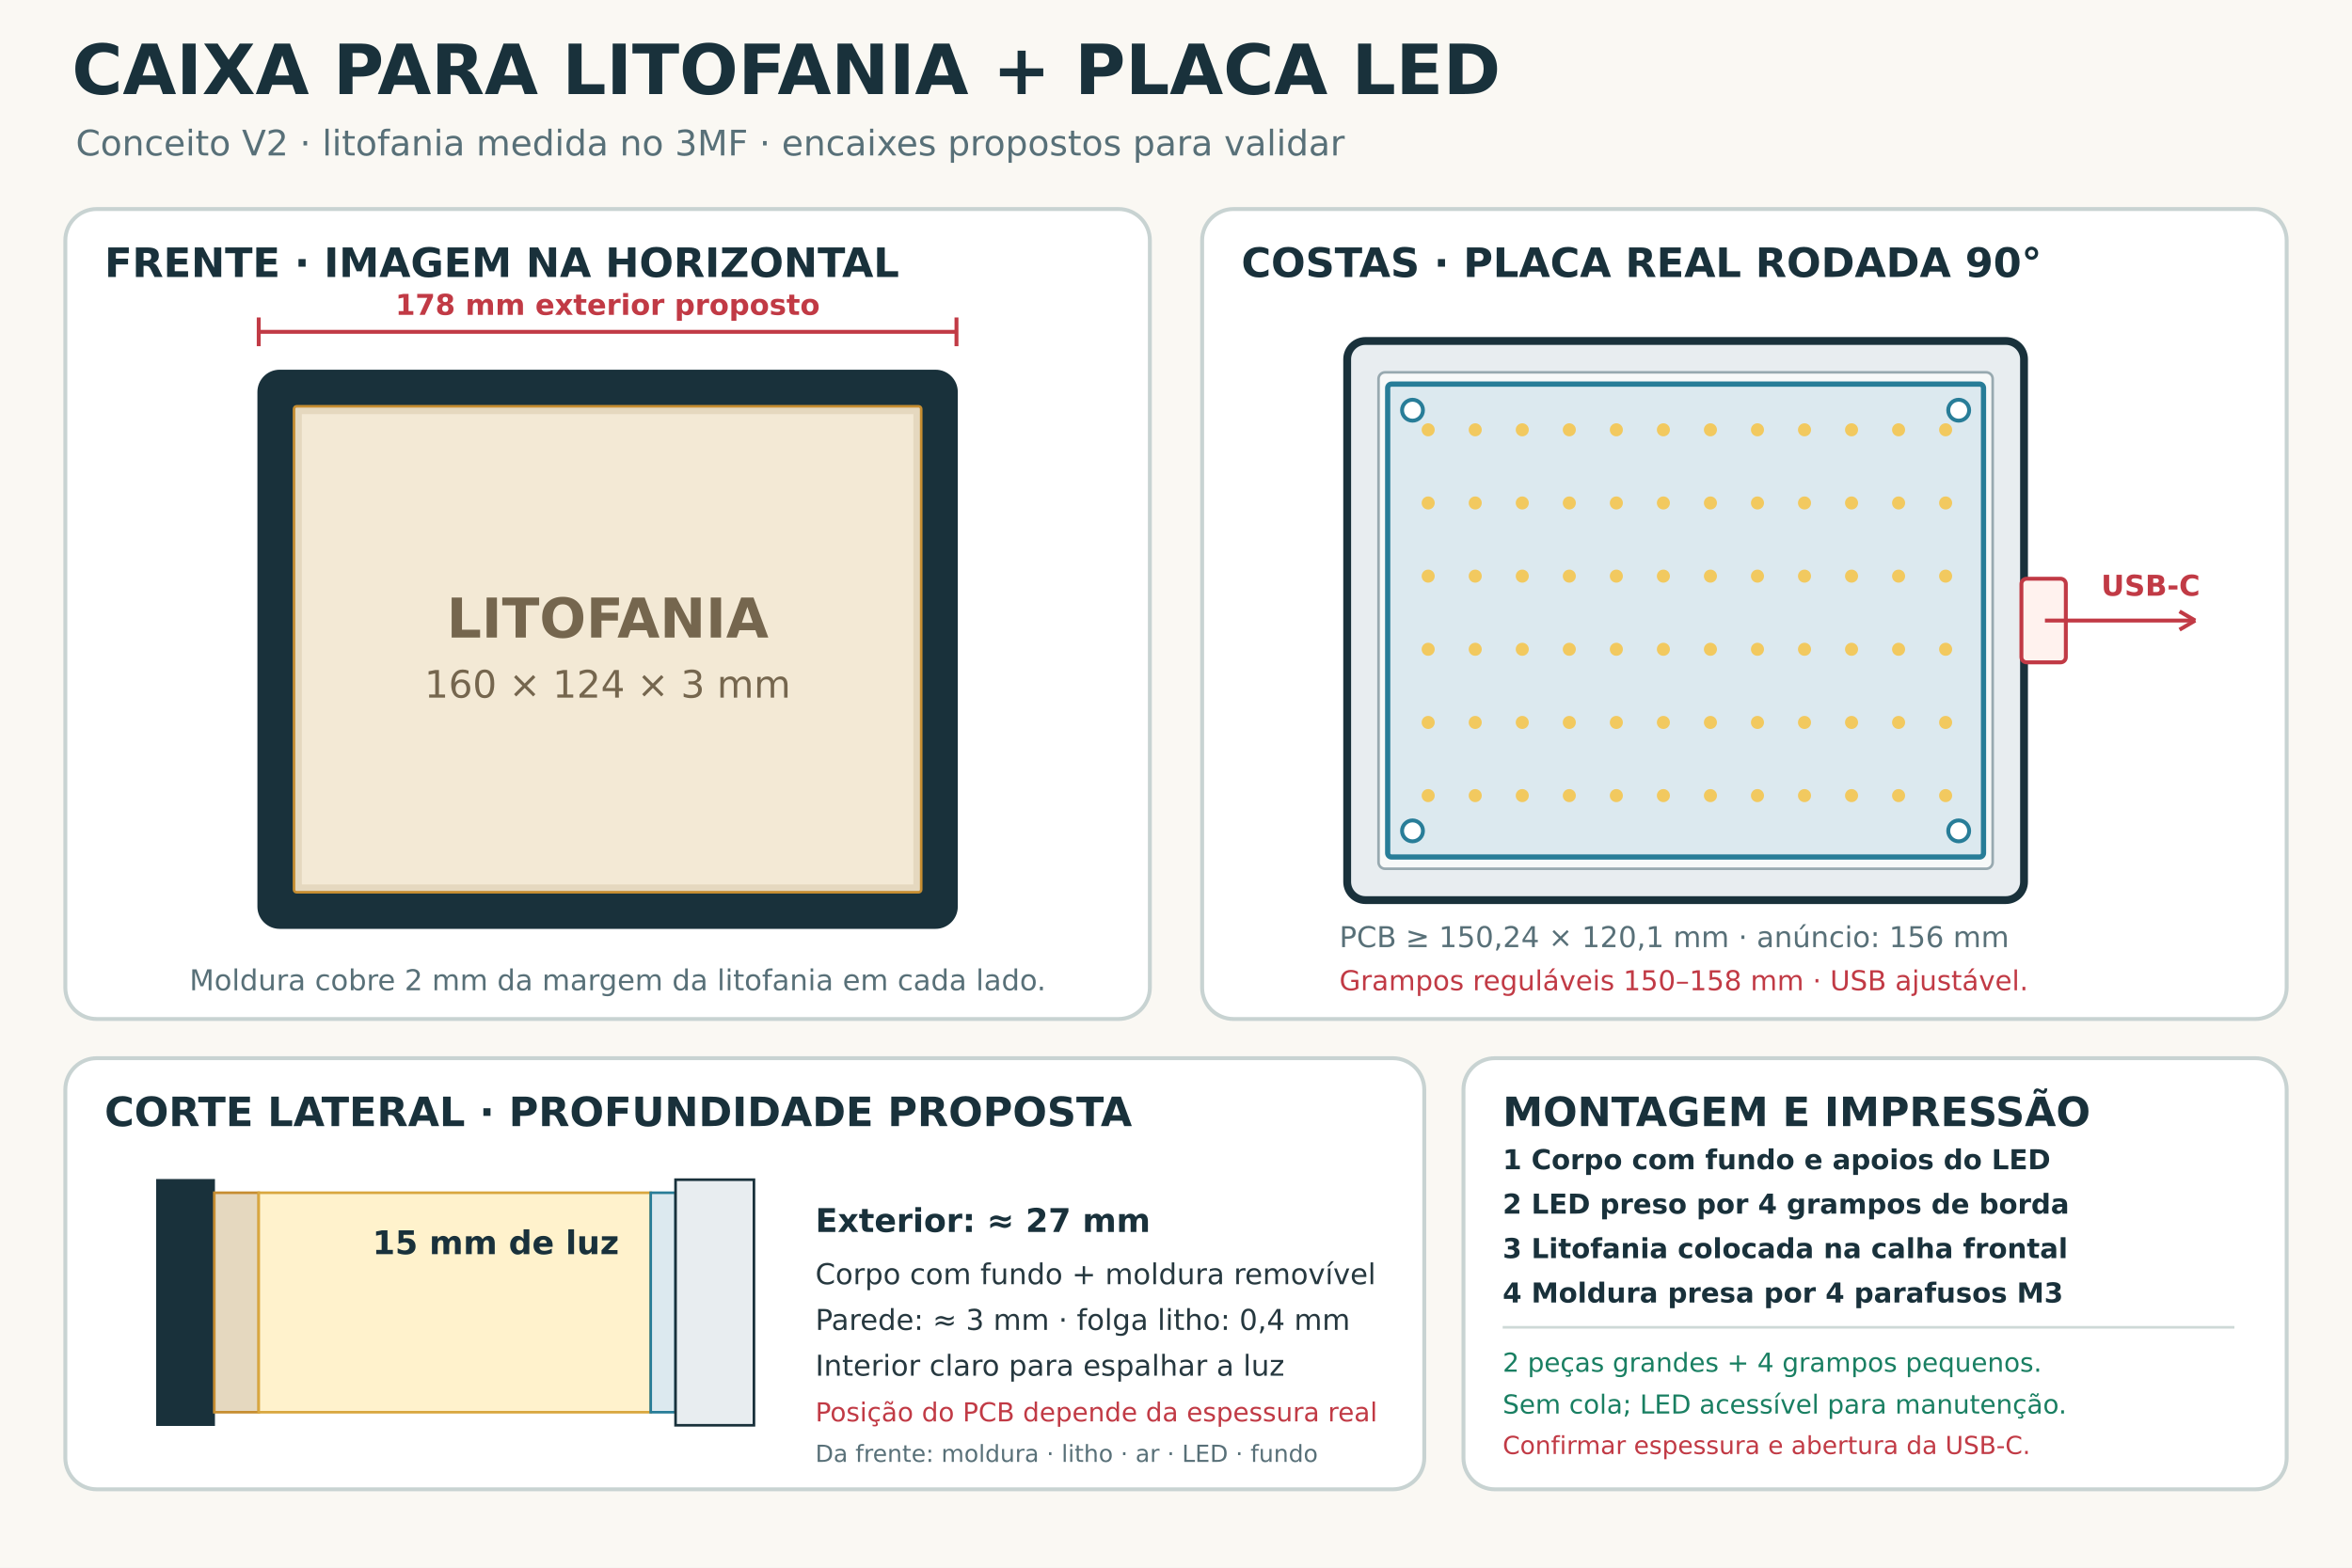
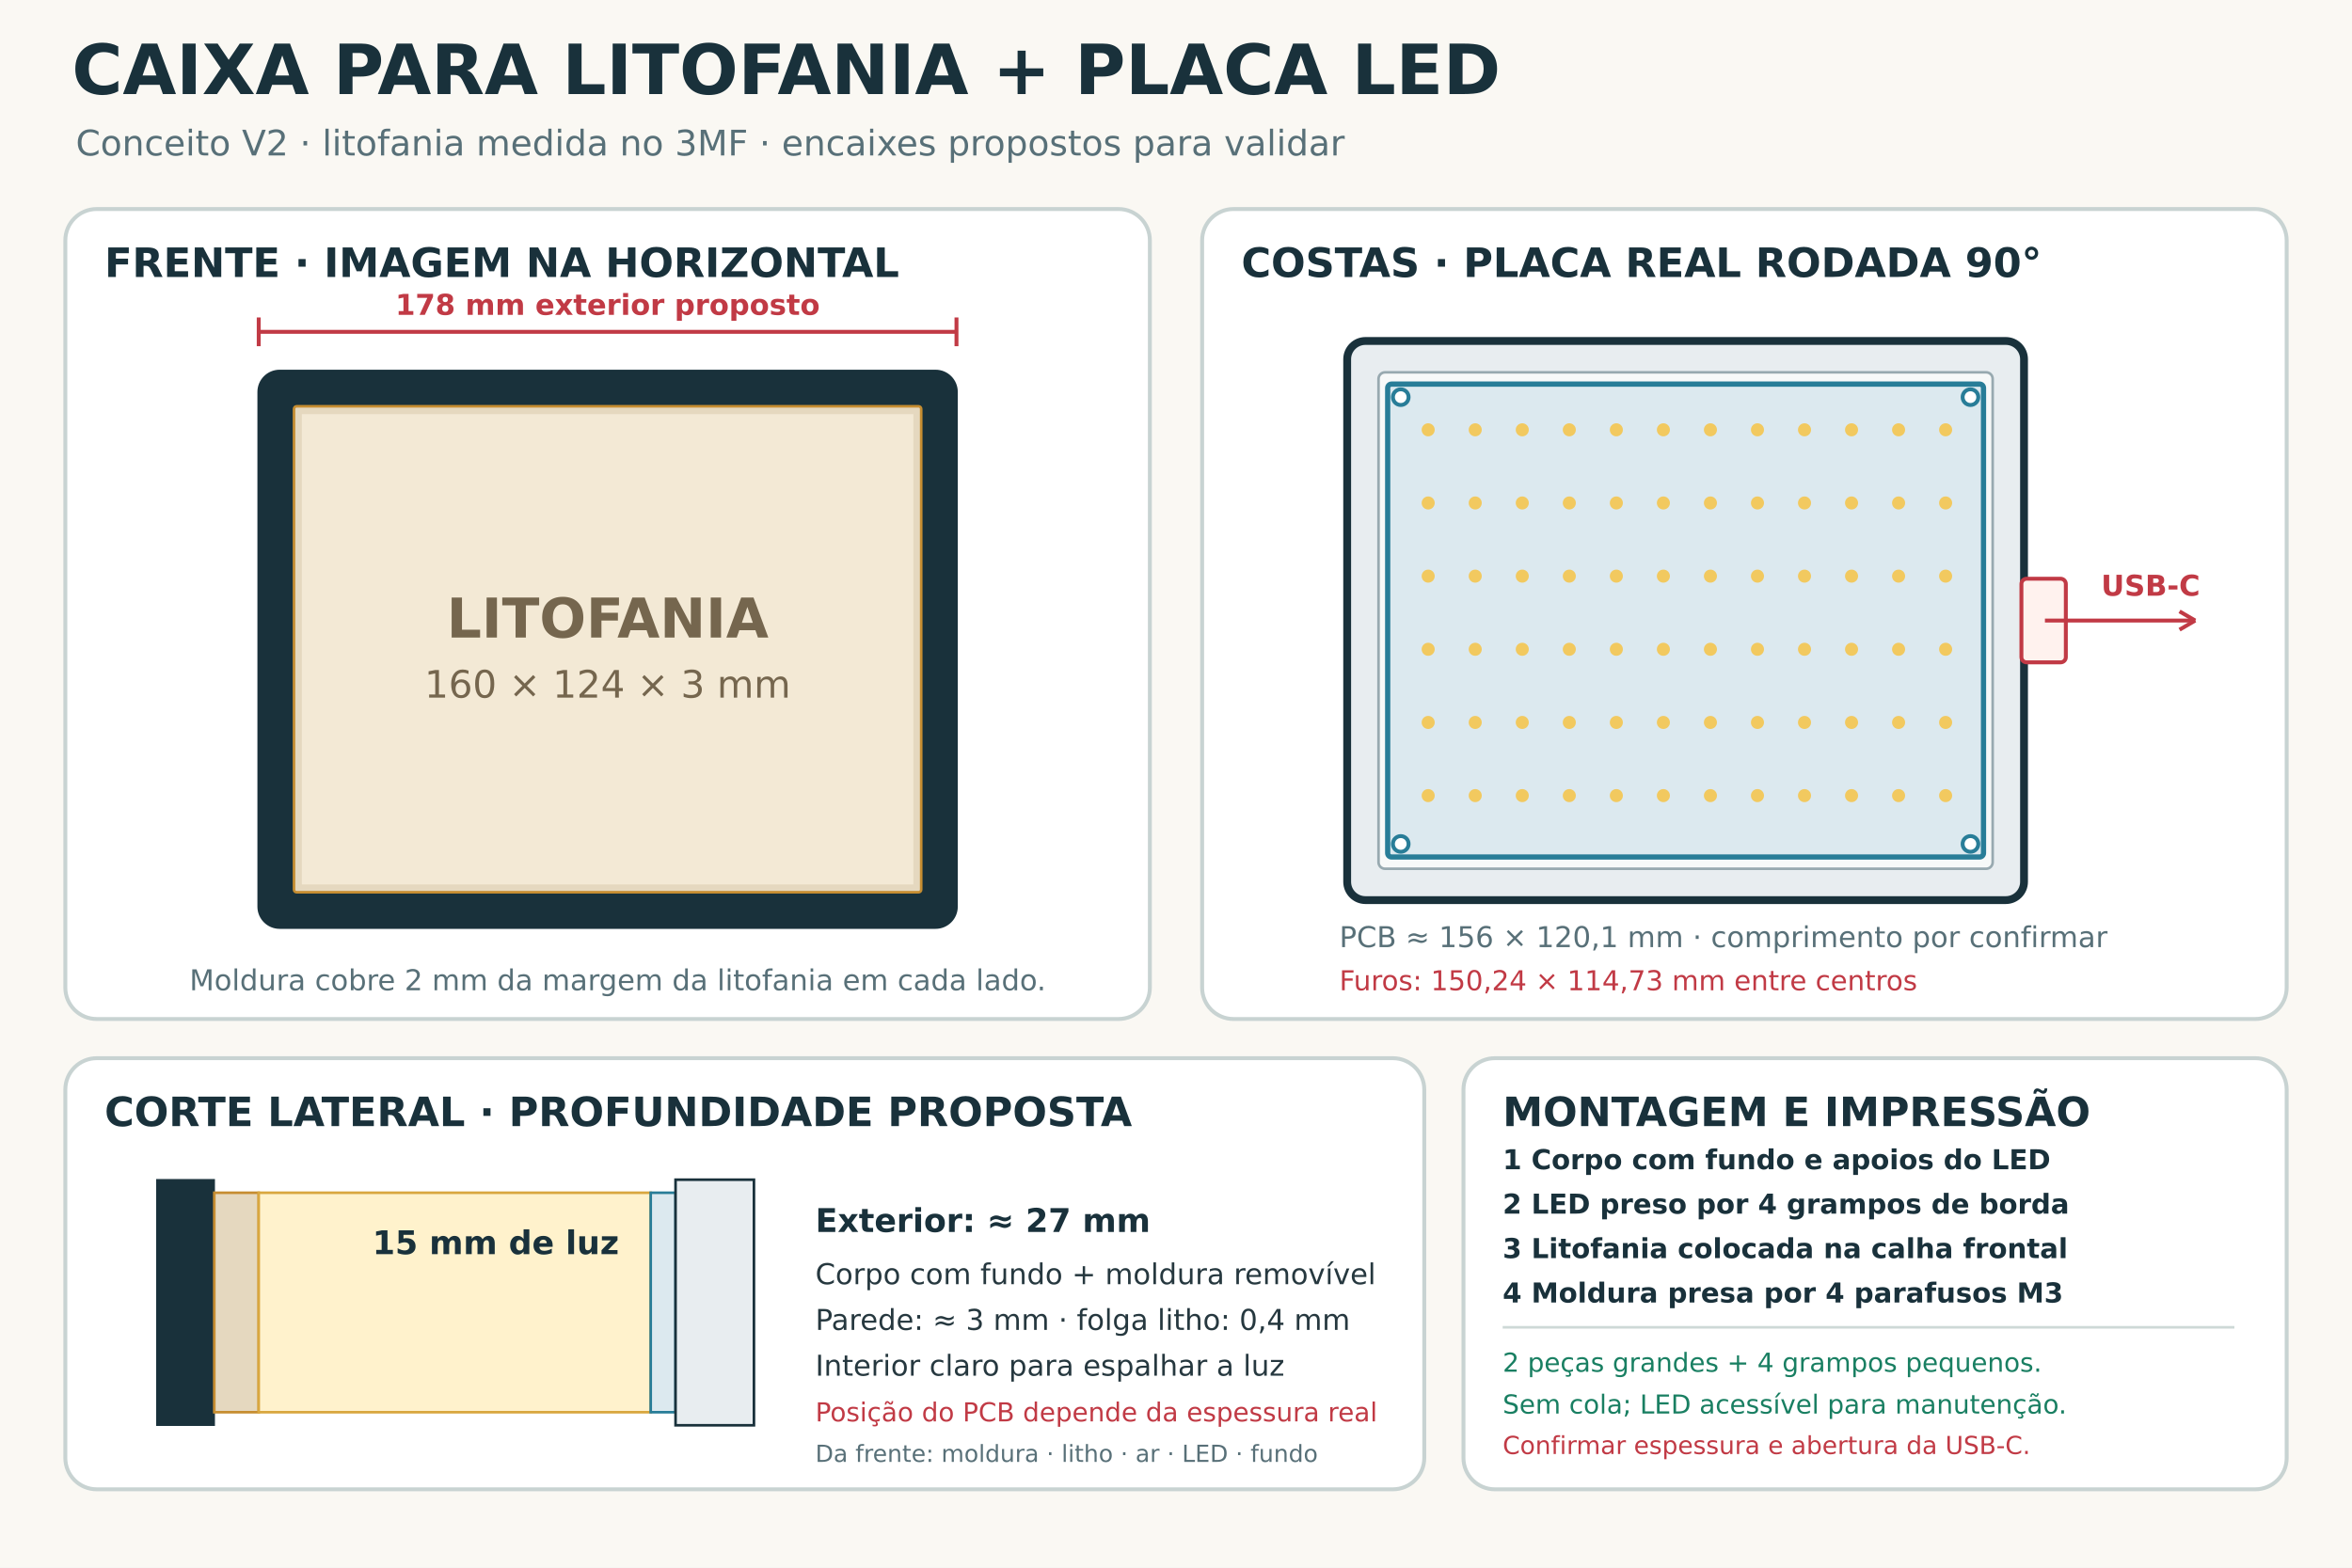
<svg xmlns="http://www.w3.org/2000/svg" width="1800" height="1200" viewBox="0 0 1800 1200">
  <rect x="0" y="0" width="1800" height="1200" rx="0" fill="#faf8f3" stroke="none" stroke-width="0" />
  <text x="55" y="72" fill="#19313b" font-family="DejaVu Sans, sans-serif" font-size="53" font-weight="bold" text-anchor="start">CAIXA PARA LITOFANIA + PLACA LED</text>
  <text x="58" y="119" fill="#587078" font-family="DejaVu Sans, sans-serif" font-size="27" font-weight="normal" text-anchor="start">Conceito V2  ·  litofania medida no 3MF  ·  encaixes propostos para validar</text>
  <rect x="50" y="160" width="830" height="620" rx="24" fill="#ffffff" stroke="#c8d3d2" stroke-width="3" />
  <text x="80" y="212" fill="#19313b" font-family="DejaVu Sans, sans-serif" font-size="31" font-weight="bold" text-anchor="start">FRENTE · IMAGEM NA HORIZONTAL</text>
  <rect x="198" y="284" width="534.0" height="426.0" rx="16" fill="#19313b" stroke="#19313b" stroke-width="2" />
  <rect x="225.0" y="311.0" width="480.0" height="372.0" rx="2" fill="#e5d8bf" stroke="#c68d31" stroke-width="2" />
  <rect x="231.0" y="317.0" width="468.0" height="360.0" rx="0" fill="#f3e9d5" stroke="none" stroke-width="0" />
  <text x="465.0" y="488.0" fill="#75664e" font-family="DejaVu Sans, sans-serif" font-size="42" font-weight="bold" text-anchor="middle">LITOFANIA</text>
  <text x="465.0" y="534.0" fill="#75664e" font-family="DejaVu Sans, sans-serif" font-size="29" font-weight="normal" text-anchor="middle">160 × 124 × 3 mm</text>
  <line x1="198" y1="254" x2="732.0" y2="254" stroke="#c13a45" stroke-width="3" />
  <line x1="198" y1="243" x2="198" y2="265" stroke="#c13a45" stroke-width="3" />
  <line x1="732.0" y1="243" x2="732.0" y2="265" stroke="#c13a45" stroke-width="3" />
  <text x="465.0" y="241" fill="#c13a45" font-family="DejaVu Sans, sans-serif" font-size="22" font-weight="bold" text-anchor="middle">178 mm exterior proposto</text>
  <text x="145" y="758" fill="#587078" font-family="DejaVu Sans, sans-serif" font-size="22" font-weight="normal" text-anchor="start">Moldura cobre 2 mm da margem da litofania em cada lado.</text>
  <rect x="920" y="160" width="830" height="620" rx="24" fill="#ffffff" stroke="#c8d3d2" stroke-width="3" />
  <text x="950" y="212" fill="#19313b" font-family="DejaVu Sans, sans-serif" font-size="31" font-weight="bold" text-anchor="start">COSTAS · PLACA REAL RODADA 90°</text>
  <rect x="1031" y="261" width="518" height="428" rx="14" fill="#e8edf0" stroke="#19313b" stroke-width="6" />
  <rect x="1055" y="285" width="470" height="380" rx="5" fill="#f7f9f9" stroke="#98a9b0" stroke-width="2" />
  <rect x="1062" y="294" width="456" height="362" rx="3" fill="#dce9ef" stroke="#287d98" stroke-width="4" />
-   <circle cx="1081" cy="314" r="8" fill="white" stroke="#287d98" stroke-width="3" />
-   <circle cx="1081" cy="636" r="8" fill="white" stroke="#287d98" stroke-width="3" />
-   <circle cx="1499" cy="314" r="8" fill="white" stroke="#287d98" stroke-width="3" />
-   <circle cx="1499" cy="636" r="8" fill="white" stroke="#287d98" stroke-width="3" />
+   <circle cx="1072" cy="304" r="6" fill="white" stroke="#287d98" stroke-width="3" />
+   <circle cx="1072" cy="646" r="6" fill="white" stroke="#287d98" stroke-width="3" />
+   <circle cx="1508" cy="304" r="6" fill="white" stroke="#287d98" stroke-width="3" />
+   <circle cx="1508" cy="646" r="6" fill="white" stroke="#287d98" stroke-width="3" />
  <circle cx="1093" cy="329" r="5" fill="#f2c95f" />
  <circle cx="1093" cy="385" r="5" fill="#f2c95f" />
  <circle cx="1093" cy="441" r="5" fill="#f2c95f" />
  <circle cx="1093" cy="497" r="5" fill="#f2c95f" />
  <circle cx="1093" cy="553" r="5" fill="#f2c95f" />
  <circle cx="1093" cy="609" r="5" fill="#f2c95f" />
  <circle cx="1129" cy="329" r="5" fill="#f2c95f" />
  <circle cx="1129" cy="385" r="5" fill="#f2c95f" />
  <circle cx="1129" cy="441" r="5" fill="#f2c95f" />
  <circle cx="1129" cy="497" r="5" fill="#f2c95f" />
  <circle cx="1129" cy="553" r="5" fill="#f2c95f" />
  <circle cx="1129" cy="609" r="5" fill="#f2c95f" />
  <circle cx="1165" cy="329" r="5" fill="#f2c95f" />
  <circle cx="1165" cy="385" r="5" fill="#f2c95f" />
  <circle cx="1165" cy="441" r="5" fill="#f2c95f" />
  <circle cx="1165" cy="497" r="5" fill="#f2c95f" />
  <circle cx="1165" cy="553" r="5" fill="#f2c95f" />
  <circle cx="1165" cy="609" r="5" fill="#f2c95f" />
  <circle cx="1201" cy="329" r="5" fill="#f2c95f" />
  <circle cx="1201" cy="385" r="5" fill="#f2c95f" />
  <circle cx="1201" cy="441" r="5" fill="#f2c95f" />
  <circle cx="1201" cy="497" r="5" fill="#f2c95f" />
  <circle cx="1201" cy="553" r="5" fill="#f2c95f" />
  <circle cx="1201" cy="609" r="5" fill="#f2c95f" />
  <circle cx="1237" cy="329" r="5" fill="#f2c95f" />
  <circle cx="1237" cy="385" r="5" fill="#f2c95f" />
  <circle cx="1237" cy="441" r="5" fill="#f2c95f" />
  <circle cx="1237" cy="497" r="5" fill="#f2c95f" />
  <circle cx="1237" cy="553" r="5" fill="#f2c95f" />
  <circle cx="1237" cy="609" r="5" fill="#f2c95f" />
  <circle cx="1273" cy="329" r="5" fill="#f2c95f" />
  <circle cx="1273" cy="385" r="5" fill="#f2c95f" />
  <circle cx="1273" cy="441" r="5" fill="#f2c95f" />
  <circle cx="1273" cy="497" r="5" fill="#f2c95f" />
  <circle cx="1273" cy="553" r="5" fill="#f2c95f" />
  <circle cx="1273" cy="609" r="5" fill="#f2c95f" />
  <circle cx="1309" cy="329" r="5" fill="#f2c95f" />
  <circle cx="1309" cy="385" r="5" fill="#f2c95f" />
  <circle cx="1309" cy="441" r="5" fill="#f2c95f" />
  <circle cx="1309" cy="497" r="5" fill="#f2c95f" />
  <circle cx="1309" cy="553" r="5" fill="#f2c95f" />
  <circle cx="1309" cy="609" r="5" fill="#f2c95f" />
  <circle cx="1345" cy="329" r="5" fill="#f2c95f" />
  <circle cx="1345" cy="385" r="5" fill="#f2c95f" />
  <circle cx="1345" cy="441" r="5" fill="#f2c95f" />
  <circle cx="1345" cy="497" r="5" fill="#f2c95f" />
  <circle cx="1345" cy="553" r="5" fill="#f2c95f" />
  <circle cx="1345" cy="609" r="5" fill="#f2c95f" />
  <circle cx="1381" cy="329" r="5" fill="#f2c95f" />
  <circle cx="1381" cy="385" r="5" fill="#f2c95f" />
  <circle cx="1381" cy="441" r="5" fill="#f2c95f" />
  <circle cx="1381" cy="497" r="5" fill="#f2c95f" />
  <circle cx="1381" cy="553" r="5" fill="#f2c95f" />
  <circle cx="1381" cy="609" r="5" fill="#f2c95f" />
  <circle cx="1417" cy="329" r="5" fill="#f2c95f" />
  <circle cx="1417" cy="385" r="5" fill="#f2c95f" />
  <circle cx="1417" cy="441" r="5" fill="#f2c95f" />
  <circle cx="1417" cy="497" r="5" fill="#f2c95f" />
  <circle cx="1417" cy="553" r="5" fill="#f2c95f" />
  <circle cx="1417" cy="609" r="5" fill="#f2c95f" />
  <circle cx="1453" cy="329" r="5" fill="#f2c95f" />
  <circle cx="1453" cy="385" r="5" fill="#f2c95f" />
  <circle cx="1453" cy="441" r="5" fill="#f2c95f" />
  <circle cx="1453" cy="497" r="5" fill="#f2c95f" />
  <circle cx="1453" cy="553" r="5" fill="#f2c95f" />
  <circle cx="1453" cy="609" r="5" fill="#f2c95f" />
  <circle cx="1489" cy="329" r="5" fill="#f2c95f" />
  <circle cx="1489" cy="385" r="5" fill="#f2c95f" />
  <circle cx="1489" cy="441" r="5" fill="#f2c95f" />
  <circle cx="1489" cy="497" r="5" fill="#f2c95f" />
  <circle cx="1489" cy="553" r="5" fill="#f2c95f" />
  <circle cx="1489" cy="609" r="5" fill="#f2c95f" />
  <rect x="1547" y="443.0" width="34" height="64" rx="4" fill="#fff2ee" stroke="#c13a45" stroke-width="3" />
  <line x1="1565" y1="475.0" x2="1680" y2="475.0" stroke="#c13a45" stroke-width="3" />
  <line x1="1680" y1="475.0" x2="1668" y2="468.0" stroke="#c13a45" stroke-width="3" />
  <line x1="1680" y1="475.0" x2="1668" y2="482.0" stroke="#c13a45" stroke-width="3" />
  <text x="1608" y="456.0" fill="#c13a45" font-family="DejaVu Sans, sans-serif" font-size="22" font-weight="bold" text-anchor="start">USB-C</text>
-   <text x="1025" y="725" fill="#587078" font-family="DejaVu Sans, sans-serif" font-size="22" font-weight="normal" text-anchor="start">PCB ≥ 150,24 × 120,1 mm · anúncio: 156 mm</text>
-   <text x="1025" y="758" fill="#c13a45" font-family="DejaVu Sans, sans-serif" font-size="21" font-weight="normal" text-anchor="start">Grampos reguláveis 150–158 mm · USB ajustável.</text>
+   <text x="1025" y="725" fill="#587078" font-family="DejaVu Sans, sans-serif" font-size="22" font-weight="normal" text-anchor="start">PCB ≈ 156 × 120,1 mm · comprimento por confirmar</text>
+   <text x="1025" y="758" fill="#c13a45" font-family="DejaVu Sans, sans-serif" font-size="21" font-weight="normal" text-anchor="start">Furos: 150,24 × 114,73 mm entre centros</text>
  <rect x="50" y="810" width="1040" height="330" rx="24" fill="#ffffff" stroke="#c8d3d2" stroke-width="3" />
  <text x="80" y="862" fill="#19313b" font-family="DejaVu Sans, sans-serif" font-size="31" font-weight="bold" text-anchor="start">CORTE LATERAL · PROFUNDIDADE PROPOSTA</text>
  <rect x="120" y="903" width="44" height="188" rx="0" fill="#19313b" stroke="#19313b" stroke-width="1" />
  <rect x="164" y="913" width="34" height="168" rx="0" fill="#e5d8bf" stroke="#c68d31" stroke-width="2" />
  <rect x="198" y="913" width="300" height="168" rx="0" fill="#fff2cc" stroke="#d9a73f" stroke-width="2" />
  <rect x="498" y="913" width="19" height="168" rx="0" fill="#dce9ef" stroke="#287d98" stroke-width="2" />
  <rect x="517" y="903" width="60" height="188" rx="0" fill="#e8edf0" stroke="#19313b" stroke-width="2" />
  <text x="285" y="960" fill="#19313b" font-family="DejaVu Sans, sans-serif" font-size="25" font-weight="bold" text-anchor="start">15 mm de luz</text>
  <text x="624" y="943" fill="#19313b" font-family="DejaVu Sans, sans-serif" font-size="25" font-weight="bold" text-anchor="start">Exterior: ≈ 27 mm</text>
  <text x="624" y="983" fill="#26383f" font-family="DejaVu Sans, sans-serif" font-size="22" font-weight="normal" text-anchor="start">Corpo com fundo + moldura removível</text>
  <text x="624" y="1018" fill="#26383f" font-family="DejaVu Sans, sans-serif" font-size="22" font-weight="normal" text-anchor="start">Parede: ≈ 3 mm · folga litho: 0,4 mm</text>
  <text x="624" y="1053" fill="#26383f" font-family="DejaVu Sans, sans-serif" font-size="22" font-weight="normal" text-anchor="start">Interior claro para espalhar a luz</text>
  <text x="624" y="1088" fill="#c13a45" font-family="DejaVu Sans, sans-serif" font-size="20" font-weight="normal" text-anchor="start">Posição do PCB depende da espessura real</text>
  <text x="624" y="1119" fill="#587078" font-family="DejaVu Sans, sans-serif" font-size="18" font-weight="normal" text-anchor="start">Da frente: moldura · litho · ar · LED · fundo</text>
  <rect x="1120" y="810" width="630" height="330" rx="24" fill="#ffffff" stroke="#c8d3d2" stroke-width="3" />
  <text x="1150" y="862" fill="#19313b" font-family="DejaVu Sans, sans-serif" font-size="31" font-weight="bold" text-anchor="start">MONTAGEM E IMPRESSÃO</text>
  <text x="1150" y="895" fill="#19313b" font-family="DejaVu Sans, sans-serif" font-size="21" font-weight="bold" text-anchor="start">1  Corpo com fundo e apoios do LED</text>
  <text x="1150" y="929" fill="#19313b" font-family="DejaVu Sans, sans-serif" font-size="21" font-weight="bold" text-anchor="start">2  LED preso por 4 grampos de borda</text>
  <text x="1150" y="963" fill="#19313b" font-family="DejaVu Sans, sans-serif" font-size="21" font-weight="bold" text-anchor="start">3  Litofania colocada na calha frontal</text>
  <text x="1150" y="997" fill="#19313b" font-family="DejaVu Sans, sans-serif" font-size="21" font-weight="bold" text-anchor="start">4  Moldura presa por 4 parafusos M3</text>
  <line x1="1150" y1="1016" x2="1710" y2="1016" stroke="#ced9d7" stroke-width="2" />
  <text x="1150" y="1050" fill="#197f62" font-family="DejaVu Sans, sans-serif" font-size="20" font-weight="normal" text-anchor="start">2 peças grandes + 4 grampos pequenos.</text>
  <text x="1150" y="1082" fill="#197f62" font-family="DejaVu Sans, sans-serif" font-size="20" font-weight="normal" text-anchor="start">Sem cola; LED acessível para manutenção.</text>
  <text x="1150" y="1113" fill="#c13a45" font-family="DejaVu Sans, sans-serif" font-size="19" font-weight="normal" text-anchor="start">Confirmar espessura e abertura da USB-C.</text>
</svg>
